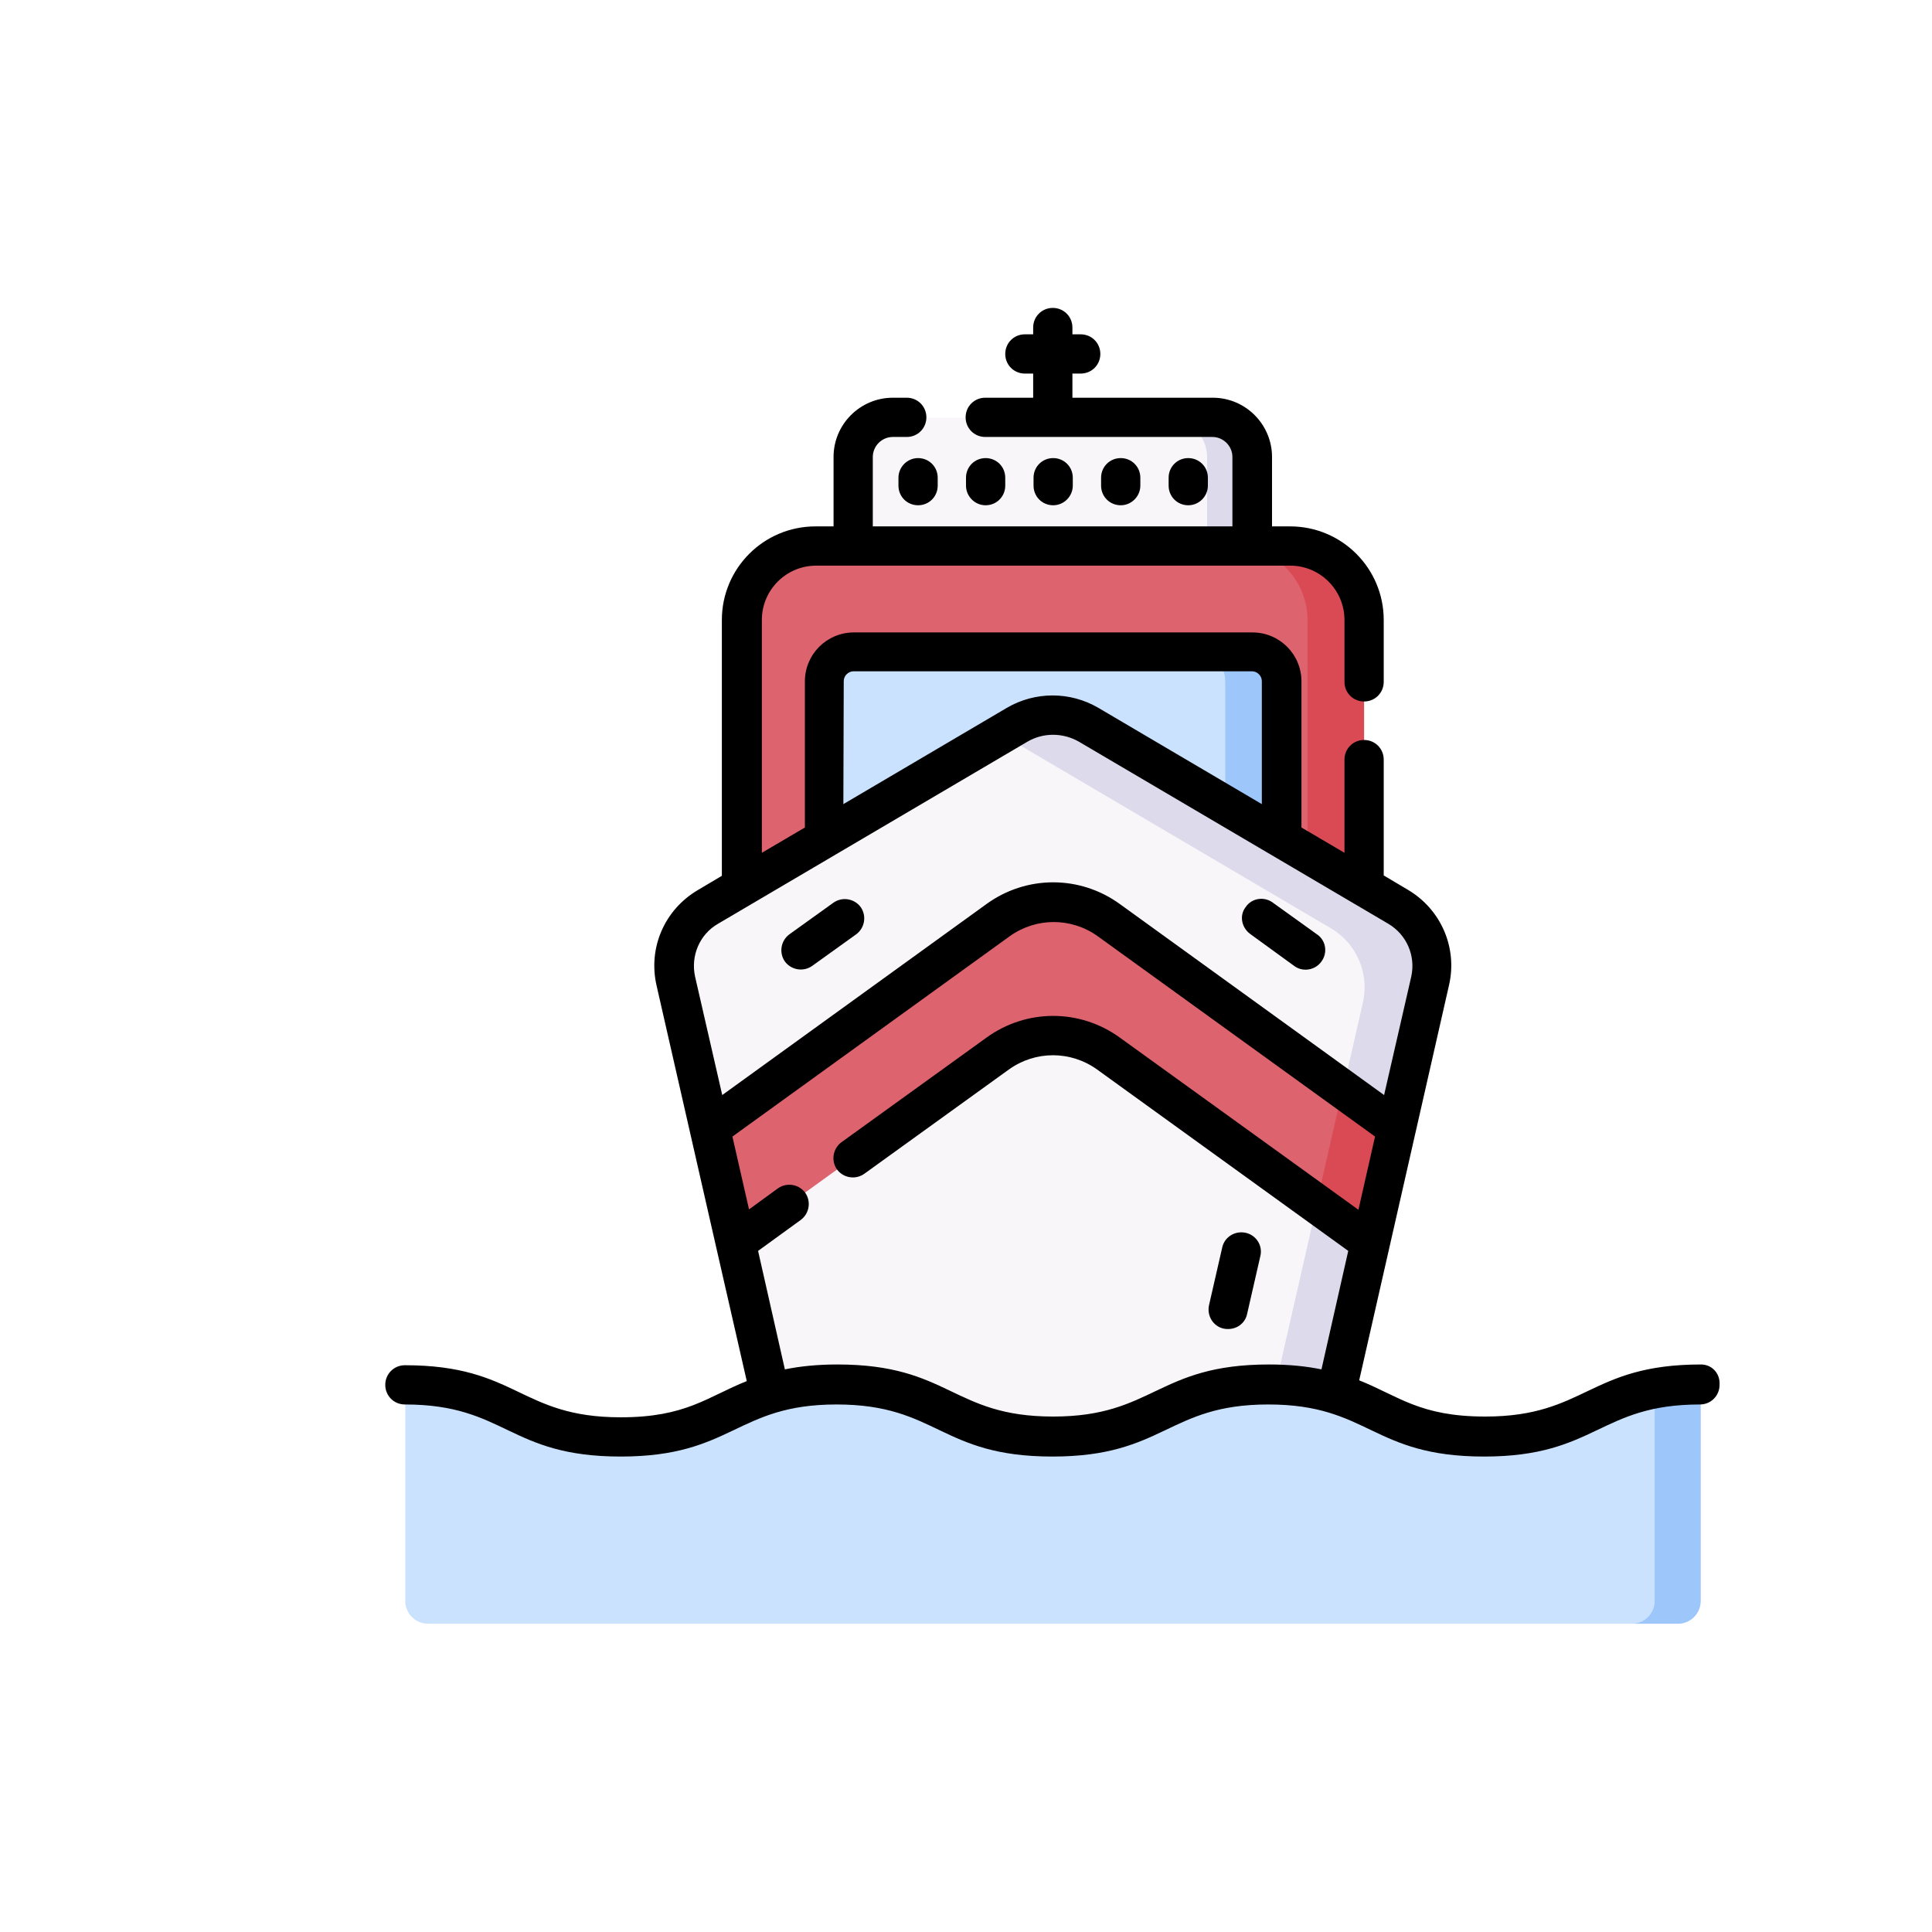
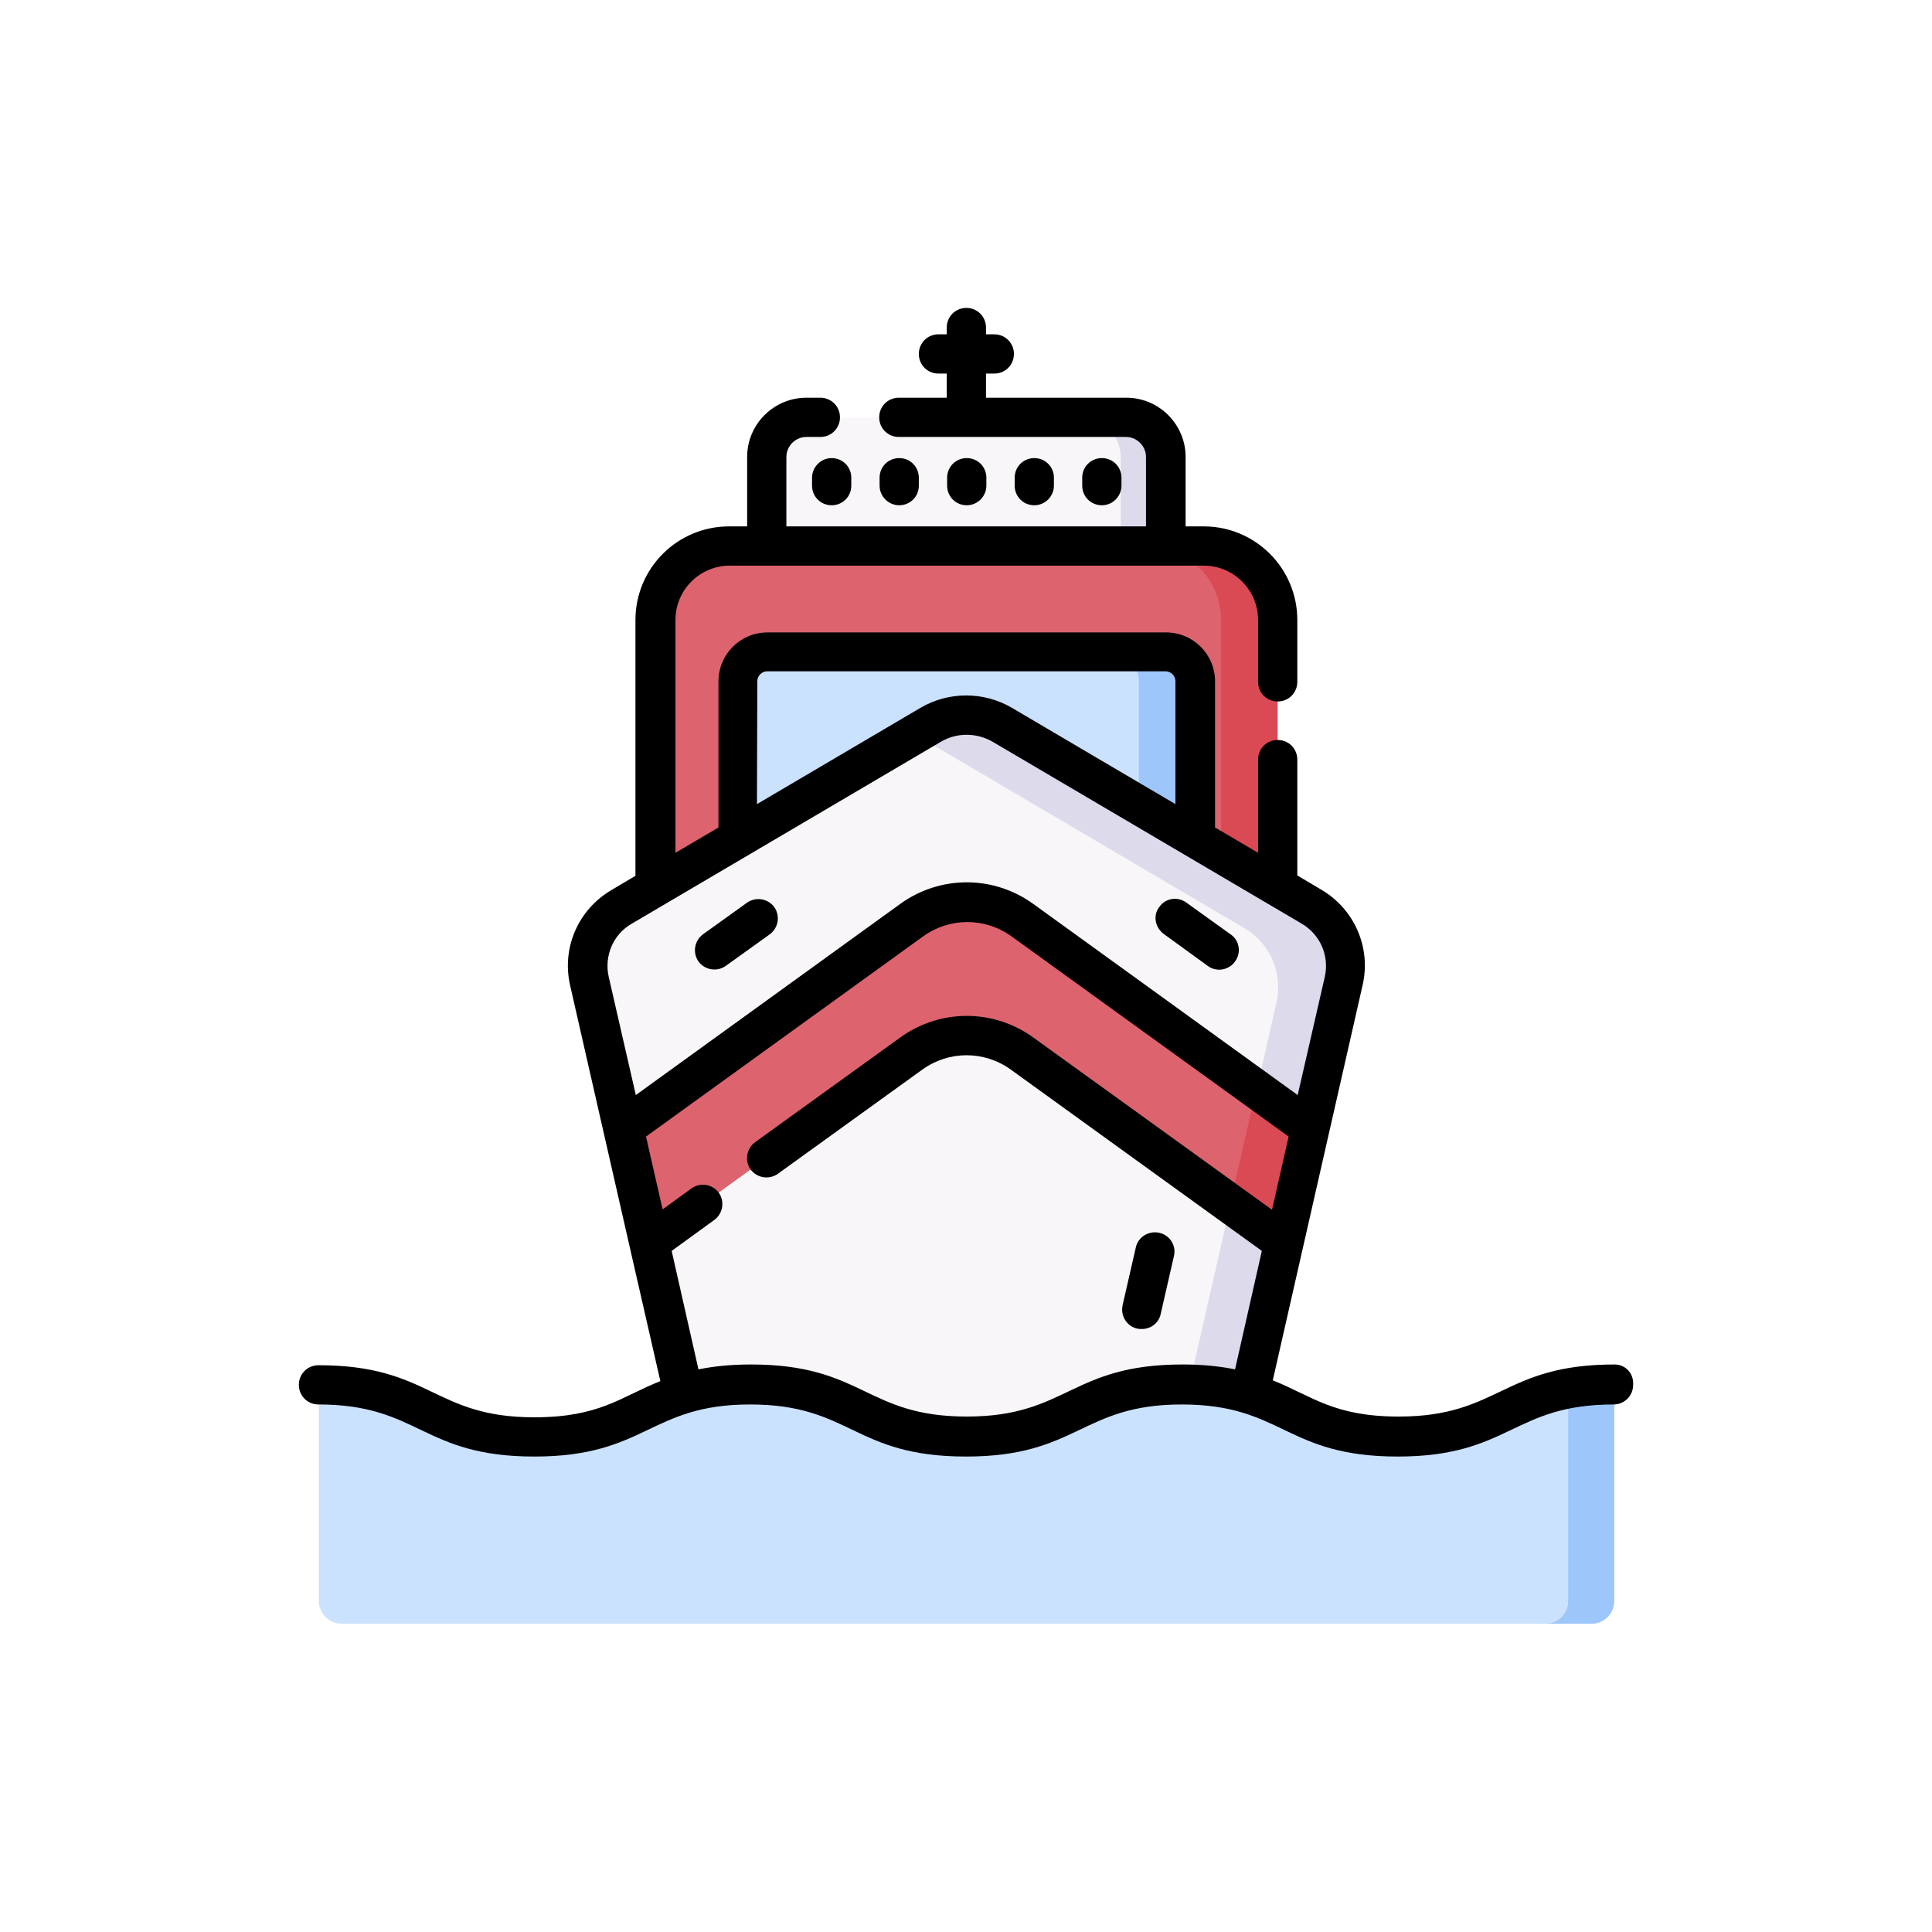
<svg xmlns="http://www.w3.org/2000/svg" version="1.1" id="Capa_1" x="0px" y="0px" viewBox="0 0 512 512" style="enable-background:new 0 0 512 512;" xml:space="preserve">
  <style type="text/css">
	.st0{fill:#DD636E;}
	.st1{fill:#DA4A54;}
	.st2{fill:#CBE2FF;}
	.st3{fill:#9DC6FB;}
	.st4{fill:#F9F6F9;}
	.st5{fill:#DDDAEC;}
</style>
  <g>
-     <path class="st0" d="M361.5,262.7H196.6v-98.4c0-10.8,8.8-19.6,19.6-19.6h125.6c10.8,0,19.6,8.8,19.6,19.6L361.5,262.7L361.5,262.7   z" />
-     <path class="st1" d="M341.9,144.7h-15c10.8,0,19.6,8.8,19.6,19.6v98.4h15v-98.4C361.5,153.5,352.7,144.7,341.9,144.7L341.9,144.7z" />
-     <path class="st2" d="M331.9,231.8H226.3c-4.3,0-7.8-3.5-7.8-7.8v-43.5c0-4.3,3.5-7.8,7.8-7.8h105.6c4.3,0,7.8,3.5,7.8,7.8V224   C339.7,228.3,336.2,231.8,331.9,231.8z" />
-     <path class="st3" d="M331.9,172.7h-15c4.3,0,7.8,3.5,7.8,7.8V224c0,4.3-3.5,7.8-7.8,7.8h15c4.3,0,7.8-3.5,7.8-7.8v-43.5   C339.7,176.2,336.2,172.7,331.9,172.7z" />
-     <path class="st4" d="M331.9,144.7H226.3v-23.5c0-5.8,4.7-10.5,10.5-10.5h84.7c5.8,0,10.5,4.7,10.5,10.5V144.7z" />
-     <path class="st5" d="M321.4,110.7h-12c5.8,0,10.5,4.7,10.5,10.5v23.5h12v-23.5C331.9,115.3,327.2,110.7,321.4,110.7z" />
-     <path class="st4" d="M269.6,192.1l-81.9,48.2c-6.8,4-10.2,11.9-8.5,19.6l31.7,138.9h136.5L379,259.9c1.8-7.7-1.7-15.6-8.5-19.6   l-81.9-48.2C282.7,188.7,275.4,188.7,269.6,192.1L269.6,192.1z" />
-     <path class="st5" d="M370.5,240.3l-81.9-48.2c-5.9-3.5-13.1-3.5-19,0l-5.5,3.3c2.3,0.4,4.6,1.1,6.7,2.4l81.9,48.2   c6.8,4,10.2,11.9,8.5,19.6l-30.4,133.3h16.6L379,259.9C380.7,252.2,377.3,244.3,370.5,240.3L370.5,240.3z" />
+     <path class="st0" d="M338.6,262.7H173.7v-98.4c0-10.8,8.8-19.6,19.6-19.6h125.6c10.8,0,19.6,8.8,19.6,19.6L338.6,262.7L338.6,262.7   z" />
+     <path class="st1" d="M319,144.7h-15c10.8,0,19.6,8.8,19.6,19.6v98.4h15v-98.4C338.6,153.5,329.8,144.7,319,144.7L319,144.7z" />
+     <path class="st2" d="M309,231.8H203.4c-4.3,0-7.8-3.5-7.8-7.8v-43.5c0-4.3,3.5-7.8,7.8-7.8H309c4.3,0,7.8,3.5,7.8,7.8V224   C316.8,228.3,313.3,231.8,309,231.8z" />
+     <path class="st3" d="M309,172.7h-15c4.3,0,7.8,3.5,7.8,7.8V224c0,4.3-3.5,7.8-7.8,7.8h15c4.3,0,7.8-3.5,7.8-7.8v-43.5   C316.8,176.2,313.3,172.7,309,172.7z" />
+     <path class="st4" d="M309,144.7H203.4v-23.5c0-5.8,4.7-10.5,10.5-10.5h84.7c5.8,0,10.5,4.7,10.5,10.5v23.5H309z" />
+     <path class="st5" d="M298.5,110.7h-12c5.8,0,10.5,4.7,10.5,10.5v23.5h12v-23.5C309,115.3,304.3,110.7,298.5,110.7z" />
+     <path class="st4" d="M246.7,192.1l-81.9,48.2c-6.8,4-10.2,11.9-8.5,19.6L188,398.8h136.5l31.6-138.9c1.8-7.7-1.7-15.6-8.5-19.6   l-81.9-48.2C259.8,188.7,252.5,188.7,246.7,192.1L246.7,192.1z" />
+     <path class="st5" d="M347.6,240.3l-81.9-48.2c-5.9-3.5-13.1-3.5-19,0l-5.5,3.3c2.3,0.4,4.6,1.1,6.7,2.4l81.9,48.2   c6.8,4,10.2,11.9,8.5,19.6l-30.4,133.3h16.6l31.6-139C357.8,252.2,354.4,244.3,347.6,240.3L347.6,240.3z" />
    <g>
-       <path class="st0" d="M264.4,279.2c8.8-6.3,20.6-6.3,29.3,0l69.4,50.1l6.9-30.3l-76.3-55.1c-8.8-6.3-20.6-6.3-29.3,0L188.1,299    l6.9,30.3L264.4,279.2z" />
+       <path class="st0" d="M241.5,279.2c8.8-6.3,20.6-6.3,29.3,0l69.4,50.1l6.9-30.3l-76.3-55.1c-8.8-6.3-20.6-6.3-29.3,0L165.2,299    l6.9,30.3L241.5,279.2z" />
    </g>
-     <path class="st1" d="M370.1,299l-14.3-10.3l-6.9,30.3l14.3,10.3L370.1,299z" />
-     <path class="st2" d="M107.4,366.8c28.6,0,28.6,13.8,57.2,13.8s28.6-13.8,57.2-13.8c28.6,0,28.6,13.8,57.2,13.8   c28.6,0,28.6-13.8,57.2-13.8c28.6,0,28.6,13.8,57.2,13.8c28.6,0,28.6-13.8,57.2-13.8v57.5c0,3.3-2.7,6-6,6H113.4c-3.3,0-6-2.7-6-6   L107.4,366.8z" />
+     <path class="st1" d="M347.2,299l-14.3-10.3L326,319l14.3,10.3L347.2,299z" />
+     <path class="st2" d="M84.5,366.8c28.6,0,28.6,13.8,57.2,13.8s28.6-13.8,57.2-13.8s28.6,13.8,57.2,13.8c28.6,0,28.6-13.8,57.2-13.8   s28.6,13.8,57.2,13.8s28.6-13.8,57.2-13.8v57.5c0,3.3-2.7,6-6,6H90.5c-3.3,0-6-2.7-6-6V366.8z" />
    <g>
-       <path class="st3" d="M438.5,367.8v56.5c0,3.3-2.7,6-6,6h12.2c3.3,0,6-2.7,6-6v-57.5C446,366.8,442,367.2,438.5,367.8z" />
+       <path class="st3" d="M415.6,367.8v56.5c0,3.3-2.7,6-6,6h12.2c3.3,0,6-2.7,6-6v-57.5C423.1,366.8,419.1,367.2,415.6,367.8z" />
    </g>
    <g>
-       <path d="M238.1,126.6v2.1c0,2.9,2.3,5.2,5.2,5.2s5.2-2.3,5.2-5.2v-2.1c0-2.9-2.3-5.2-5.2-5.2S238.1,123.8,238.1,126.6z" />
-       <path d="M261.2,133.9c2.9,0,5.2-2.3,5.2-5.2v-2.1c0-2.9-2.3-5.2-5.2-5.2c-2.9,0-5.2,2.3-5.2,5.2v2.1    C256,131.5,258.3,133.9,261.2,133.9z" />
-       <path d="M284.3,128.7v-2.1c0-2.9-2.3-5.2-5.2-5.2s-5.2,2.3-5.2,5.2v2.1c0,2.9,2.3,5.2,5.2,5.2S284.3,131.5,284.3,128.7z" />
-       <path d="M302.2,128.7v-2.1c0-2.9-2.3-5.2-5.2-5.2c-2.9,0-5.2,2.3-5.2,5.2v2.1c0,2.9,2.3,5.2,5.2,5.2    C299.9,133.9,302.2,131.5,302.2,128.7z" />
-       <path d="M320.1,128.7v-2.1c0-2.9-2.3-5.2-5.2-5.2c-2.9,0-5.2,2.3-5.2,5.2v2.1c0,2.9,2.3,5.2,5.2,5.2    C317.8,133.9,320.1,131.5,320.1,128.7z" />
-       <path d="M450.8,361.6c-29.7,0-30.5,13.8-57.2,13.8c-17.3,0-22.9-5.4-33.4-9.6L384,261.1c2.3-9.9-2.1-20.1-10.9-25.3l-6.4-3.8    v-30.7c0-2.9-2.3-5.2-5.2-5.2c-2.9,0-5.2,2.3-5.2,5.2V226l-11.4-6.7v-38.7c0-7.2-5.8-13-13-13H226.3c-7.2,0-13,5.8-13,13v38.7    l-11.4,6.7v-61.7c0-8,6.5-14.4,14.4-14.4h125.6c8,0,14.4,6.5,14.4,14.4v16.4c0,2.9,2.3,5.2,5.2,5.2c2.9,0,5.2-2.3,5.2-5.2v-16.4    c0-13.7-11.1-24.8-24.8-24.8h-4.8v-18.4c0-8.6-7-15.7-15.7-15.7h-37.2v-6.4h2.2c2.9,0,5.2-2.3,5.2-5.2s-2.3-5.2-5.2-5.2h-2.2v-1.8    c0-2.9-2.3-5.2-5.2-5.2s-5.2,2.3-5.2,5.2v1.8h-2.2c-2.9,0-5.2,2.3-5.2,5.2c0,2.9,2.3,5.2,5.2,5.2h2.2v6.4h-12.7    c-2.9,0-5.2,2.3-5.2,5.2c0,2.9,2.3,5.2,5.2,5.2h60.2c2.9,0,5.3,2.4,5.3,5.3v18.4h-95.3v-18.4c0-2.9,2.4-5.3,5.3-5.3h3.7    c2.9,0,5.2-2.3,5.2-5.2s-2.3-5.2-5.2-5.2h-3.7c-8.6,0-15.7,7-15.7,15.7v18.4h-4.8c-13.7,0-24.8,11.1-24.8,24.8v67.8l-6.4,3.8    c-8.8,5.2-13.2,15.3-10.9,25.3c12.4,54.4,22,96.6,23.9,104.8c-10.5,4.2-16.1,9.6-33.4,9.6c-26.8,0-27.4-13.8-57.2-13.8    c-2.9,0-5.2,2.3-5.2,5.2c0,2.9,2.3,5.2,5.2,5.2c26.8,0,27.4,13.8,57.2,13.8c29.7,0,30.5-13.8,57.2-13.8    c26.8,0,27.4,13.8,57.2,13.8c29.7,0,30.5-13.8,57.2-13.8c26.8,0,27.4,13.8,57.2,13.8c29.7,0,30.5-13.8,57.2-13.8    c2.9,0,5.2-2.3,5.2-5.2C455.9,363.9,453.6,361.6,450.8,361.6z M223.6,180.5c0-1.4,1.2-2.6,2.6-2.6h105.6c1.4,0,2.6,1.2,2.6,2.6    v32.6l-43.3-25.5c-7.5-4.4-16.8-4.4-24.3,0l-43.3,25.5L223.6,180.5L223.6,180.5z M190.3,244.8l81.9-48.2c4.2-2.5,9.5-2.5,13.8,0    l81.9,48.2c4.9,2.9,7.3,8.5,6.1,14l-7.2,31.4l-70-50.6c-10.6-7.7-24.8-7.7-35.4,0l-70,50.6l-7.2-31.4    C183,253.3,185.4,247.6,190.3,244.8L190.3,244.8z M279.1,375.4c-26.8,0-27.4-13.8-57.2-13.8c-5.4,0-10,0.5-13.9,1.3l-7.1-31.4    l11.3-8.2c2.3-1.7,2.8-4.9,1.2-7.2c-1.7-2.3-4.9-2.8-7.2-1.2l-7.7,5.6l-3.4-14.9l-1-4.4l73.5-53.1c7-5,16.3-5,23.3,0l73.5,53.1    l-4.4,19.4L296.8,275c-10.6-7.7-24.8-7.7-35.4,0L223,302.7c-2.3,1.7-2.8,4.9-1.2,7.2c1.7,2.3,4.9,2.8,7.2,1.2l38.4-27.7    c7-5,16.3-5,23.3,0l66.6,48.1l-7.1,31.4c-3.9-0.8-8.4-1.3-13.9-1.3C306.6,361.6,305.8,375.4,279.1,375.4L279.1,375.4z" />
-       <path d="M330.1,326.7c-2.8-0.6-5.6,1.1-6.2,3.9l-3.5,15.3c-0.6,2.8,1.1,5.6,3.9,6.2c0.4,0.1,0.8,0.1,1.2,0.1c2.4,0,4.5-1.6,5-4    l3.5-15.3C334.7,330.1,332.9,327.3,330.1,326.7z" />
-       <path d="M215.2,256l11.7-8.4c2.3-1.7,2.8-4.9,1.2-7.2c-1.7-2.3-4.9-2.8-7.2-1.2l-11.7,8.4c-2.3,1.7-2.8,4.9-1.2,7.2    C209.7,257.1,212.9,257.6,215.2,256z" />
-       <path d="M331.3,247.5L343,256c2.3,1.7,5.6,1.1,7.2-1.2c1.7-2.3,1.2-5.6-1.2-7.2l-11.7-8.4c-2.3-1.7-5.6-1.2-7.2,1.2    C328.4,242.6,329,245.8,331.3,247.5L331.3,247.5z" />
+       <path d="M215.2,126.6v2.1c0,2.9,2.3,5.2,5.2,5.2s5.2-2.3,5.2-5.2v-2.1c0-2.9-2.3-5.2-5.2-5.2S215.2,123.8,215.2,126.6z" />
+       <path d="M238.3,133.9c2.9,0,5.2-2.3,5.2-5.2v-2.1c0-2.9-2.3-5.2-5.2-5.2c-2.9,0-5.2,2.3-5.2,5.2v2.1    C233.1,131.5,235.4,133.9,238.3,133.9z" />
+       <path d="M261.4,128.7v-2.1c0-2.9-2.3-5.2-5.2-5.2c-2.9,0-5.2,2.3-5.2,5.2v2.1c0,2.9,2.3,5.2,5.2,5.2    C259.1,133.9,261.4,131.5,261.4,128.7z" />
+       <path d="M279.3,128.7v-2.1c0-2.9-2.3-5.2-5.2-5.2c-2.9,0-5.2,2.3-5.2,5.2v2.1c0,2.9,2.3,5.2,5.2,5.2    C277,133.9,279.3,131.5,279.3,128.7z" />
+       <path d="M297.2,128.7v-2.1c0-2.9-2.3-5.2-5.2-5.2c-2.9,0-5.2,2.3-5.2,5.2v2.1c0,2.9,2.3,5.2,5.2,5.2    C294.9,133.9,297.2,131.5,297.2,128.7z" />
+       <path d="M427.9,361.6c-29.7,0-30.5,13.8-57.2,13.8c-17.3,0-22.9-5.4-33.4-9.6l23.8-104.7c2.3-9.9-2.1-20.1-10.9-25.3l-6.4-3.8    v-30.7c0-2.9-2.3-5.2-5.2-5.2c-2.9,0-5.2,2.3-5.2,5.2V226l-11.4-6.7v-38.7c0-7.2-5.8-13-13-13H203.4c-7.2,0-13,5.8-13,13v38.7    L179,226v-61.7c0-8,6.5-14.4,14.4-14.4H319c8,0,14.4,6.5,14.4,14.4v16.4c0,2.9,2.3,5.2,5.2,5.2c2.9,0,5.2-2.3,5.2-5.2v-16.4    c0-13.7-11.1-24.8-24.8-24.8h-4.8v-18.4c0-8.6-7-15.7-15.7-15.7h-37.2V99h2.2c2.9,0,5.2-2.3,5.2-5.2s-2.3-5.2-5.2-5.2h-2.2v-1.8    c0-2.9-2.3-5.2-5.2-5.2c-2.9,0-5.2,2.3-5.2,5.2v1.8h-2.2c-2.9,0-5.2,2.3-5.2,5.2c0,2.9,2.3,5.2,5.2,5.2h2.2v6.4h-12.7    c-2.9,0-5.2,2.3-5.2,5.2c0,2.9,2.3,5.2,5.2,5.2h60.2c2.9,0,5.3,2.4,5.3,5.3v18.4h-95.3v-18.4c0-2.9,2.4-5.3,5.3-5.3h3.7    c2.9,0,5.2-2.3,5.2-5.2s-2.3-5.2-5.2-5.2h-3.7c-8.6,0-15.7,7-15.7,15.7v18.4h-4.8c-13.7,0-24.8,11.1-24.8,24.8v67.8l-6.4,3.8    c-8.8,5.2-13.2,15.3-10.9,25.3c12.4,54.4,22,96.6,23.9,104.8c-10.5,4.2-16.1,9.6-33.4,9.6c-26.8,0-27.4-13.8-57.2-13.8    c-2.9,0-5.2,2.3-5.2,5.2c0,2.9,2.3,5.2,5.2,5.2c26.8,0,27.4,13.8,57.2,13.8c29.7,0,30.5-13.8,57.2-13.8    c26.8,0,27.4,13.8,57.2,13.8c29.7,0,30.5-13.8,57.2-13.8c26.8,0,27.4,13.8,57.2,13.8c29.7,0,30.5-13.8,57.2-13.8    c2.9,0,5.2-2.3,5.2-5.2C433,363.9,430.7,361.6,427.9,361.6z M200.7,180.5c0-1.4,1.2-2.6,2.6-2.6h105.6c1.4,0,2.6,1.2,2.6,2.6v32.6    l-43.3-25.5c-7.5-4.4-16.8-4.4-24.3,0l-43.3,25.5L200.7,180.5L200.7,180.5z M167.4,244.8l81.9-48.2c4.2-2.5,9.5-2.5,13.8,0    l81.9,48.2c4.9,2.9,7.3,8.5,6.1,14l-7.2,31.4l-70-50.6c-10.6-7.7-24.8-7.7-35.4,0l-70,50.6l-7.2-31.4    C160.1,253.3,162.5,247.6,167.4,244.8L167.4,244.8z M256.2,375.4c-26.8,0-27.4-13.8-57.2-13.8c-5.4,0-10,0.5-13.9,1.3l-7.1-31.4    l11.3-8.2c2.3-1.7,2.8-4.9,1.2-7.2c-1.7-2.3-4.9-2.8-7.2-1.2l-7.7,5.6l-3.4-14.9l-1-4.4l73.5-53.1c7-5,16.3-5,23.3,0l73.5,53.1    l-4.4,19.4L273.9,275c-10.6-7.7-24.8-7.7-35.4,0l-38.4,27.7c-2.3,1.7-2.8,4.9-1.2,7.2c1.7,2.3,4.9,2.8,7.2,1.2l38.4-27.7    c7-5,16.3-5,23.3,0l66.6,48.1l-7.1,31.4c-3.9-0.8-8.4-1.3-13.9-1.3C283.7,361.6,282.9,375.4,256.2,375.4L256.2,375.4z" />
+       <path d="M307.2,326.7c-2.8-0.6-5.6,1.1-6.2,3.9l-3.5,15.3c-0.6,2.8,1.1,5.6,3.9,6.2c0.4,0.1,0.8,0.1,1.2,0.1c2.4,0,4.5-1.6,5-4    l3.5-15.3C311.8,330.1,310,327.3,307.2,326.7z" />
+       <path d="M192.3,256l11.7-8.4c2.3-1.7,2.8-4.9,1.2-7.2c-1.7-2.3-4.9-2.8-7.2-1.2l-11.7,8.4c-2.3,1.7-2.8,4.9-1.2,7.2    C186.8,257.1,190,257.6,192.3,256z" />
+       <path d="M308.4,247.5l11.7,8.5c2.3,1.7,5.6,1.1,7.2-1.2c1.7-2.3,1.2-5.6-1.2-7.2l-11.7-8.4c-2.3-1.7-5.6-1.2-7.2,1.2    C305.5,242.6,306.1,245.8,308.4,247.5L308.4,247.5z" />
    </g>
  </g>
</svg>
